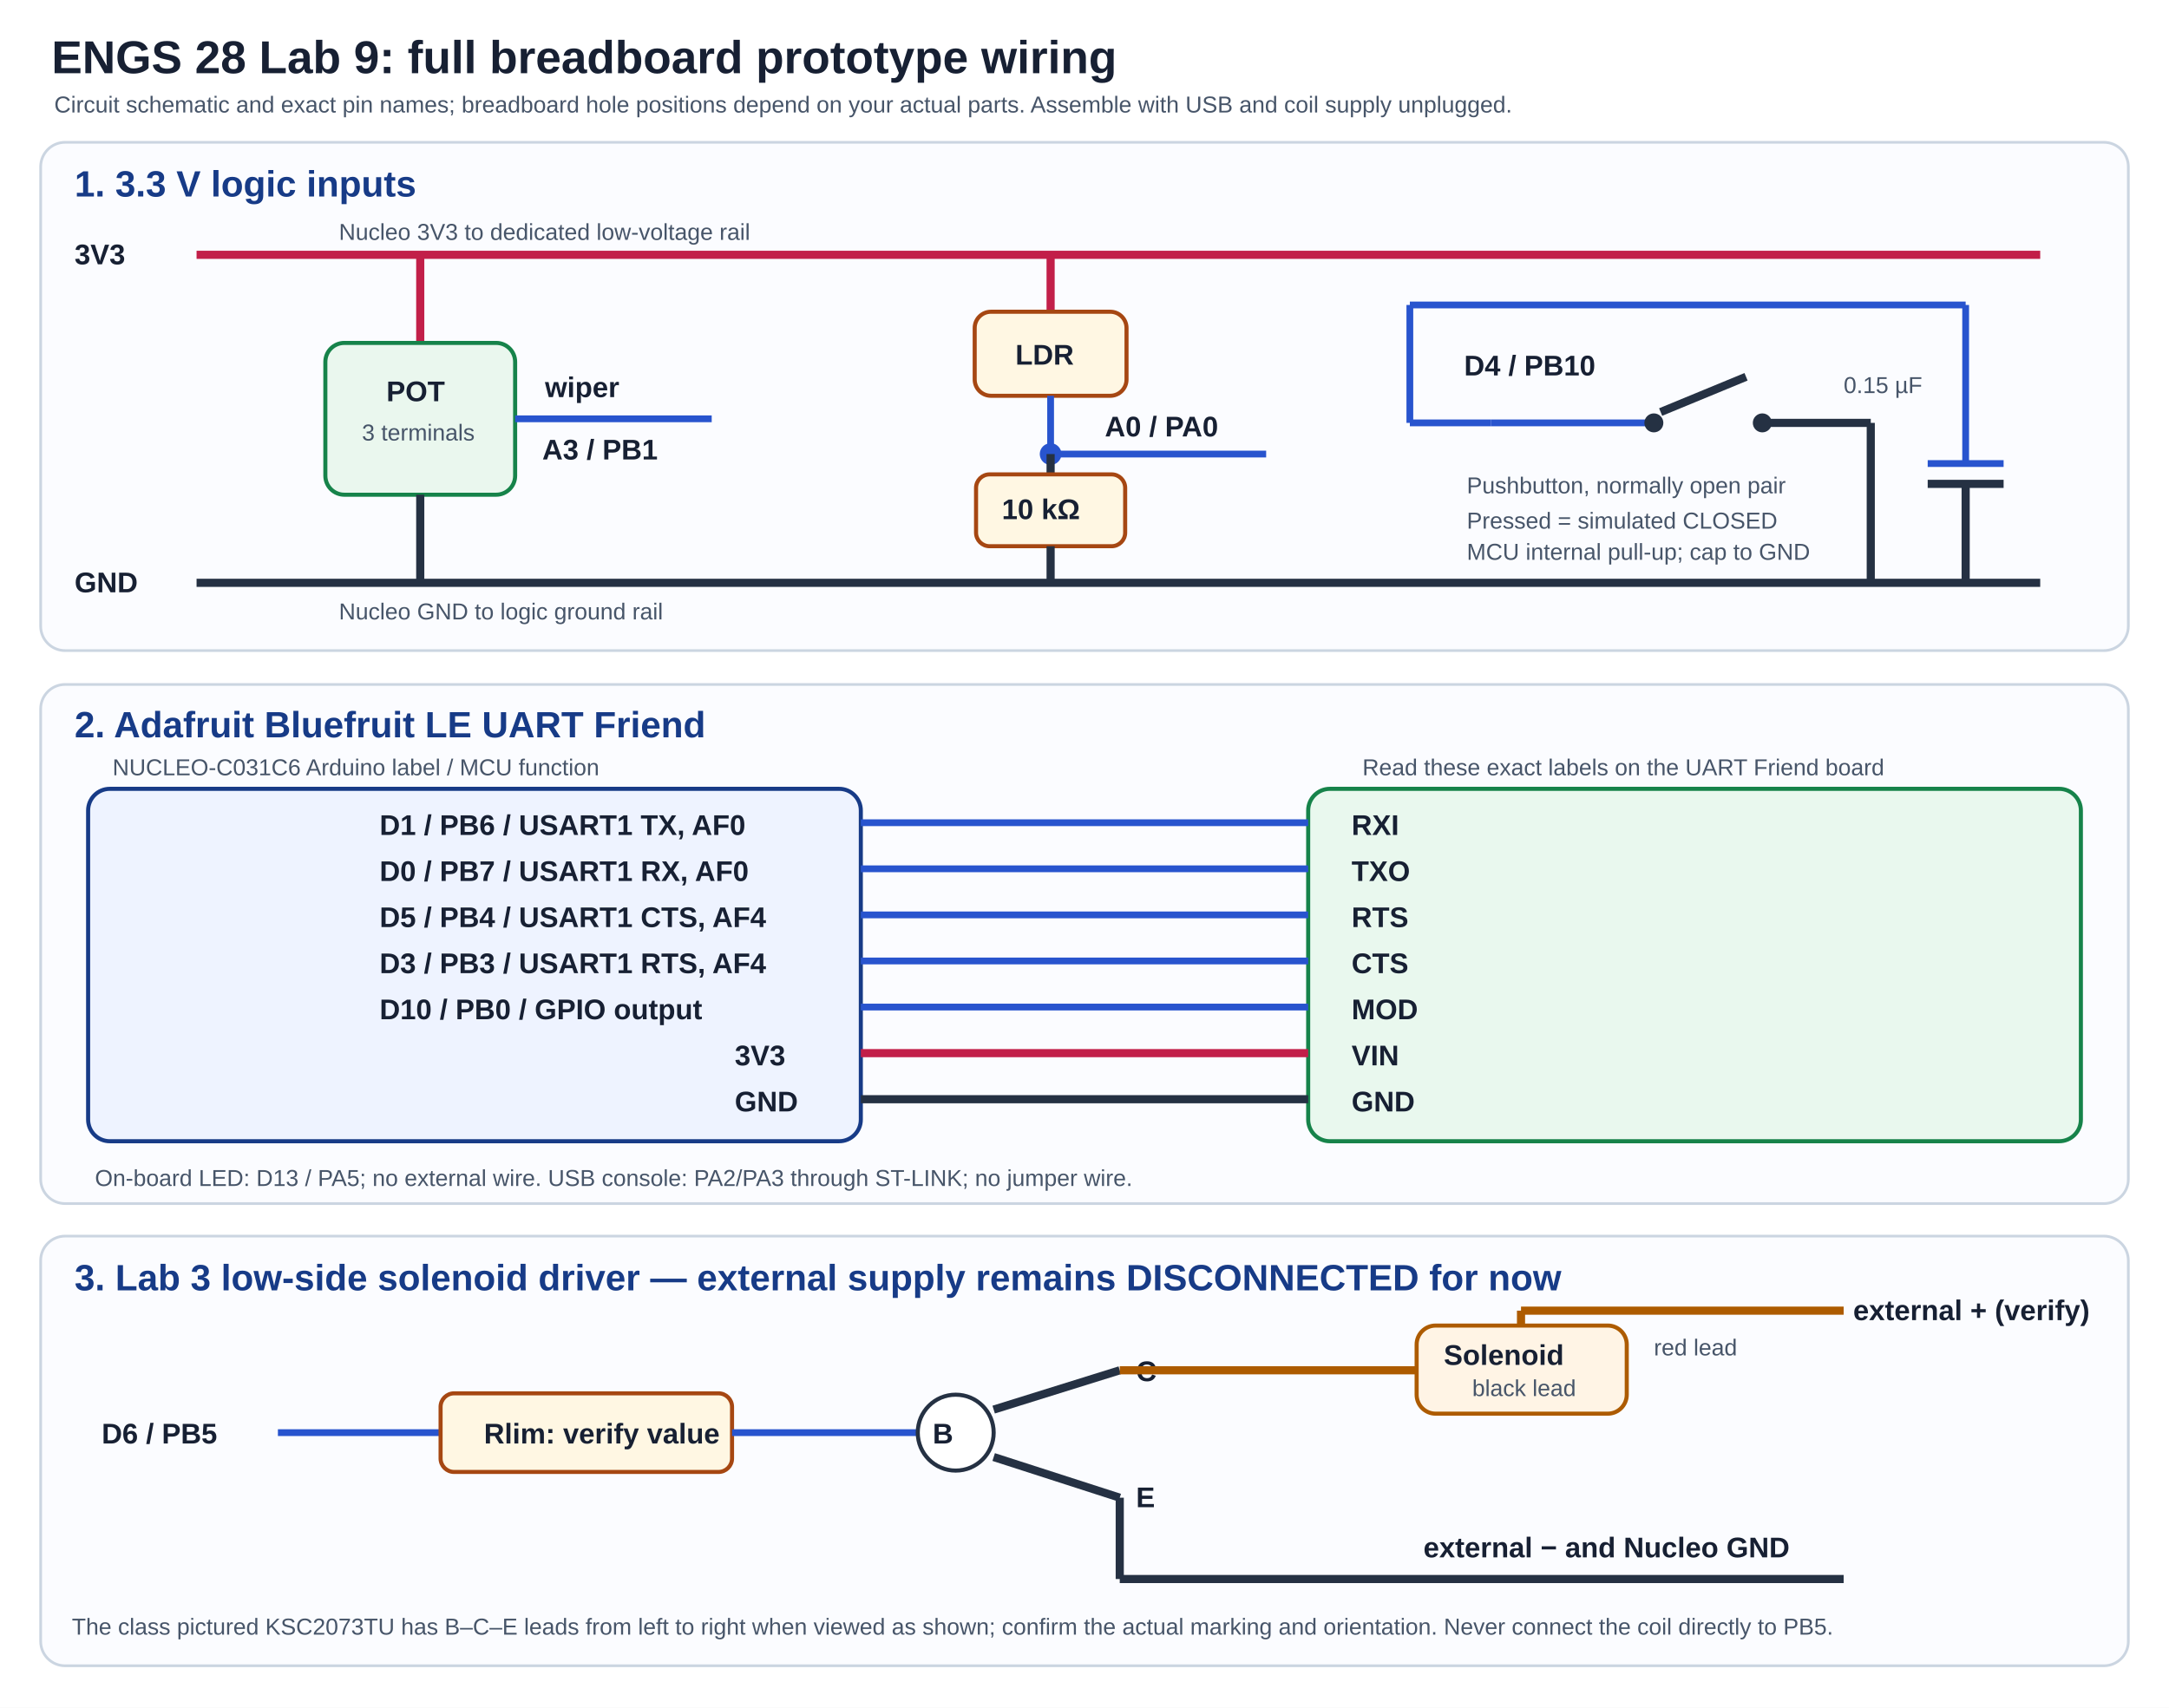
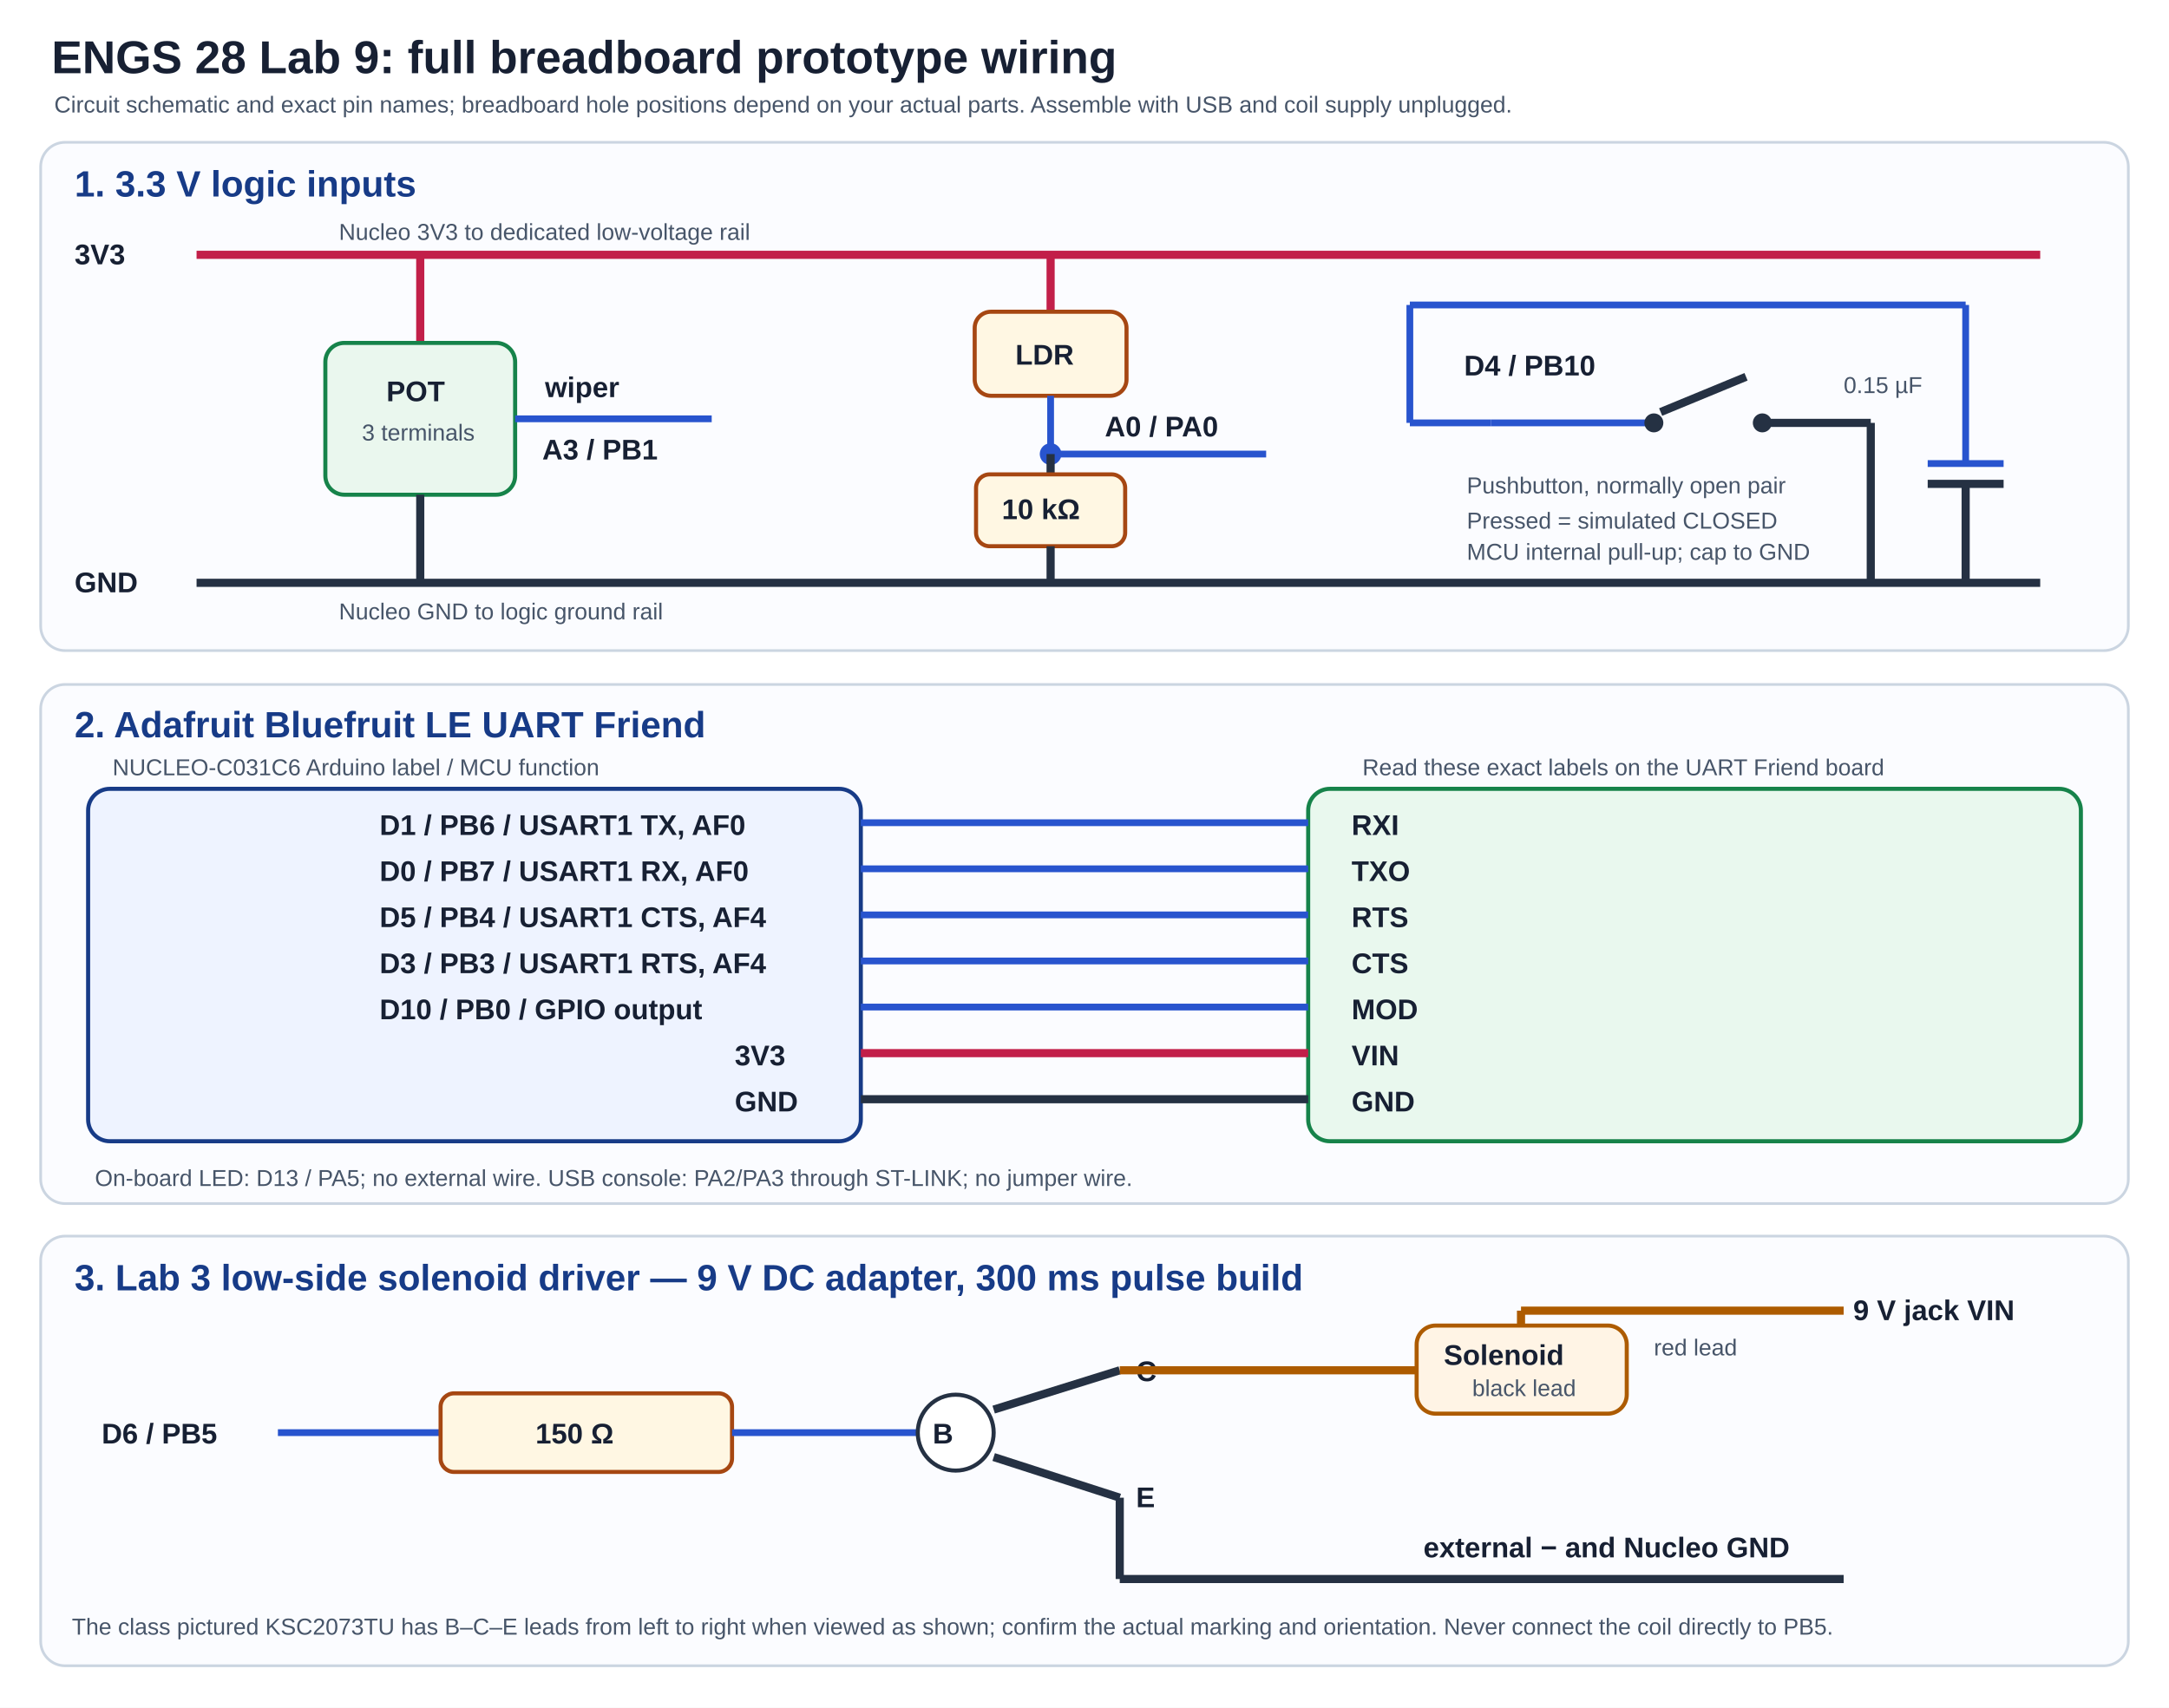
<svg xmlns="http://www.w3.org/2000/svg" width="1600" height="1260" viewBox="0 0 1600 1260" role="img" aria-label="Complete Lab 9 breadboard prototype wiring schematic">
  <style>
    text { font-family: Arial, sans-serif; fill: #172033; }
    .title { font-size: 34px; font-weight: 700; }
    .section { font-size: 27px; font-weight: 700; fill: #173b87; }
    .label { font-size: 21px; font-weight: 600; }
    .small { font-size: 17px; fill: #475569; }
    .signal { stroke: #2854ce; stroke-width: 5; fill: none; }
    .power { stroke: #c21f49; stroke-width: 6; fill: none; }
    .ground { stroke: #253143; stroke-width: 6; fill: none; }
    .coil { stroke: #ad5b00; stroke-width: 6; fill: none; }
    .panel { fill: #fbfcff; stroke: #cbd5e1; stroke-width: 2; rx: 18; }
  </style>
  <rect width="1600" height="1260" fill="#ffffff" />
  <text class="title" x="38" y="54">ENGS 28 Lab 9: full breadboard prototype wiring</text>
  <text class="small" x="40" y="83">Circuit schematic and exact pin names; breadboard hole positions depend on your actual parts. Assemble with USB and coil supply unplugged.</text>
  <rect class="panel" x="30" y="105" width="1540" height="375" />
  <text class="section" x="55" y="145">1. 3.3 V logic inputs</text>
  <line class="power" x1="145" y1="188" x2="1505" y2="188" />
  <text class="label" x="55" y="195" fill="#c21f49">3V3</text>
  <text class="small" x="250" y="177">Nucleo 3V3 to dedicated low-voltage rail</text>
  <line class="ground" x1="145" y1="430" x2="1505" y2="430" />
  <text class="label" x="55" y="437">GND</text>
  <text class="small" x="250" y="457">Nucleo GND to logic ground rail</text>
  <line class="power" x1="310" y1="188" x2="310" y2="253" />
  <rect x="240" y="253" width="140" height="112" rx="14" fill="#eaf7ee" stroke="#16834a" stroke-width="3" />
  <text class="label" x="285" y="296">POT</text>
  <text class="small" x="267" y="325">3 terminals</text>
  <line class="ground" x1="310" y1="365" x2="310" y2="430" />
  <line class="signal" x1="380" y1="309" x2="525" y2="309" />
  <text class="label" x="402" y="293">wiper</text>
  <text class="label" x="400" y="339" fill="#2854ce">A3 / PB1</text>
  <line class="power" x1="775" y1="188" x2="775" y2="230" />
  <rect x="719" y="230" width="112" height="62" rx="12" fill="#fff7e3" stroke="#a64712" stroke-width="3" />
  <text class="label" x="749" y="269">LDR</text>
  <line class="signal" x1="775" y1="292" x2="775" y2="335" />
  <circle cx="775" cy="335" r="8" fill="#2854ce" />
  <line class="signal" x1="775" y1="335" x2="934" y2="335" />
  <text class="label" x="815" y="322" fill="#2854ce">A0 / PA0</text>
  <line class="ground" x1="775" y1="335" x2="775" y2="350" />
  <rect x="720" y="350" width="110" height="53" rx="10" fill="#fff7e3" stroke="#a64712" stroke-width="3" />
  <text class="label" x="739" y="383">10 kΩ</text>
  <line class="ground" x1="775" y1="403" x2="775" y2="430" />
  <text class="label" x="1080" y="277">D4 / PB10</text>
  <line class="signal" x1="1100" y1="312" x2="1220" y2="312" />
  <line class="signal" x1="1100" y1="312" x2="1040" y2="312" />
  <line class="signal" x1="1040" y1="312" x2="1040" y2="225" />
  <line class="signal" x1="1040" y1="225" x2="1450" y2="225" />
  <line class="signal" x1="1450" y1="225" x2="1450" y2="342" />
  <line class="signal" x1="1422" y1="342" x2="1478" y2="342" />
  <line class="ground" x1="1422" y1="357" x2="1478" y2="357" />
  <line class="ground" x1="1450" y1="357" x2="1450" y2="430" />
  <text class="small" x="1360" y="290">0.15 µF</text>
  <circle cx="1220" cy="312" r="7" fill="#253143" />
  <circle cx="1300" cy="312" r="7" fill="#253143" />
  <line class="ground" x1="1225" y1="304" x2="1288" y2="278" />
  <line class="ground" x1="1300" y1="312" x2="1380" y2="312" />
  <line class="ground" x1="1380" y1="312" x2="1380" y2="430" />
  <text class="small" x="1082" y="364">Pushbutton, normally open pair</text>
  <text class="small" x="1082" y="390">Pressed = simulated CLOSED</text>
  <text class="small" x="1082" y="413">MCU internal pull-up; cap to GND</text>
  <rect class="panel" x="30" y="505" width="1540" height="383" />
  <text class="section" x="55" y="544">2. Adafruit Bluefruit LE UART Friend</text>
  <text class="small" x="83" y="572">NUCLEO-C031C6 Arduino label / MCU function</text>
  <text class="small" x="1005" y="572">Read these exact labels on the UART Friend board</text>
  <rect x="65" y="582" width="570" height="260" rx="16" fill="#eef3ff" stroke="#173b87" stroke-width="3" />
  <rect x="965" y="582" width="570" height="260" rx="16" fill="#e9f8ee" stroke="#16834a" stroke-width="3" />
  <g class="label">
    <text x="280" y="616">D1 / PB6 / USART1 TX, AF0</text>
    <text x="280" y="650">D0 / PB7 / USART1 RX, AF0</text>
    <text x="280" y="684">D5 / PB4 / USART1 CTS, AF4</text>
    <text x="280" y="718">D3 / PB3 / USART1 RTS, AF4</text>
    <text x="280" y="752">D10 / PB0 / GPIO output</text>
    <text x="542" y="786">3V3</text>
    <text x="542" y="820">GND</text>
    <text x="997" y="616">RXI</text>
    <text x="997" y="650">TXO</text>
    <text x="997" y="684">RTS</text>
    <text x="997" y="718">CTS</text>
    <text x="997" y="752">MOD</text>
    <text x="997" y="786">VIN</text>
    <text x="997" y="820">GND</text>
  </g>
  <g class="signal">
    <line x1="635" y1="607" x2="965" y2="607" />
    <line x1="635" y1="641" x2="965" y2="641" />
    <line x1="635" y1="675" x2="965" y2="675" />
    <line x1="635" y1="709" x2="965" y2="709" />
    <line x1="635" y1="743" x2="965" y2="743" />
  </g>
  <line class="power" x1="635" y1="777" x2="965" y2="777" />
  <line class="ground" x1="635" y1="811" x2="965" y2="811" />
  <text class="small" x="70" y="875">On-board LED: D13 / PA5; no external wire. USB console: PA2/PA3 through ST-LINK; no jumper wire.</text>
  <rect class="panel" x="30" y="912" width="1540" height="317" />
-   <text class="section" x="55" y="952">3. Lab 3 low-side solenoid driver — external supply remains DISCONNECTED for now</text>
+   <text class="section" x="55" y="952">3. Lab 3 low-side solenoid driver — 9 V DC adapter, 300 ms pulse build</text>
  <text class="label" x="75" y="1065">D6 / PB5</text>
  <line class="signal" x1="205" y1="1057" x2="325" y2="1057" />
  <rect x="325" y="1028" width="215" height="58" rx="10" fill="#fff7e3" stroke="#a64712" stroke-width="3" />
-   <text class="label" x="357" y="1065">Rlim: verify value</text>
+   <text class="label" x="395" y="1065">150 Ω</text>
  <line class="signal" x1="540" y1="1057" x2="677" y2="1057" />
  <circle cx="705" cy="1057" r="28" fill="#ffffff" stroke="#253143" stroke-width="3" />
  <text class="label" x="688" y="1065">B</text>
  <line class="ground" x1="733" y1="1040" x2="826" y2="1011" />
  <line class="ground" x1="733" y1="1075" x2="826" y2="1105" />
  <text class="label" x="838" y="1019">C</text>
  <text class="label" x="838" y="1112">E</text>
  <line class="coil" x1="826" y1="1011" x2="1045" y2="1011" />
  <rect x="1045" y="978" width="155" height="65" rx="14" fill="#fff4e5" stroke="#ad5b00" stroke-width="3" />
  <text class="label" x="1065" y="1007">Solenoid</text>
  <text class="small" x="1086" y="1030">black lead</text>
  <line class="coil" x1="1122" y1="978" x2="1122" y2="967" />
  <line class="coil" x1="1122" y1="967" x2="1360" y2="967" />
-   <text class="label" x="1367" y="974" fill="#ad5b00">external + (verify)</text>
+   <text class="label" x="1367" y="974" fill="#ad5b00">9 V jack VIN</text>
  <text class="small" x="1220" y="1000">red lead</text>
  <line class="ground" x1="826" y1="1105" x2="826" y2="1165" />
  <line class="ground" x1="826" y1="1165" x2="1360" y2="1165" />
  <text class="label" x="1050" y="1149">external − and Nucleo GND</text>
  <text class="small" x="53" y="1206">The class pictured KSC2073TU has B–C–E leads from left to right when viewed as shown; confirm the actual marking and orientation. Never connect the coil directly to PB5.</text>
</svg>
